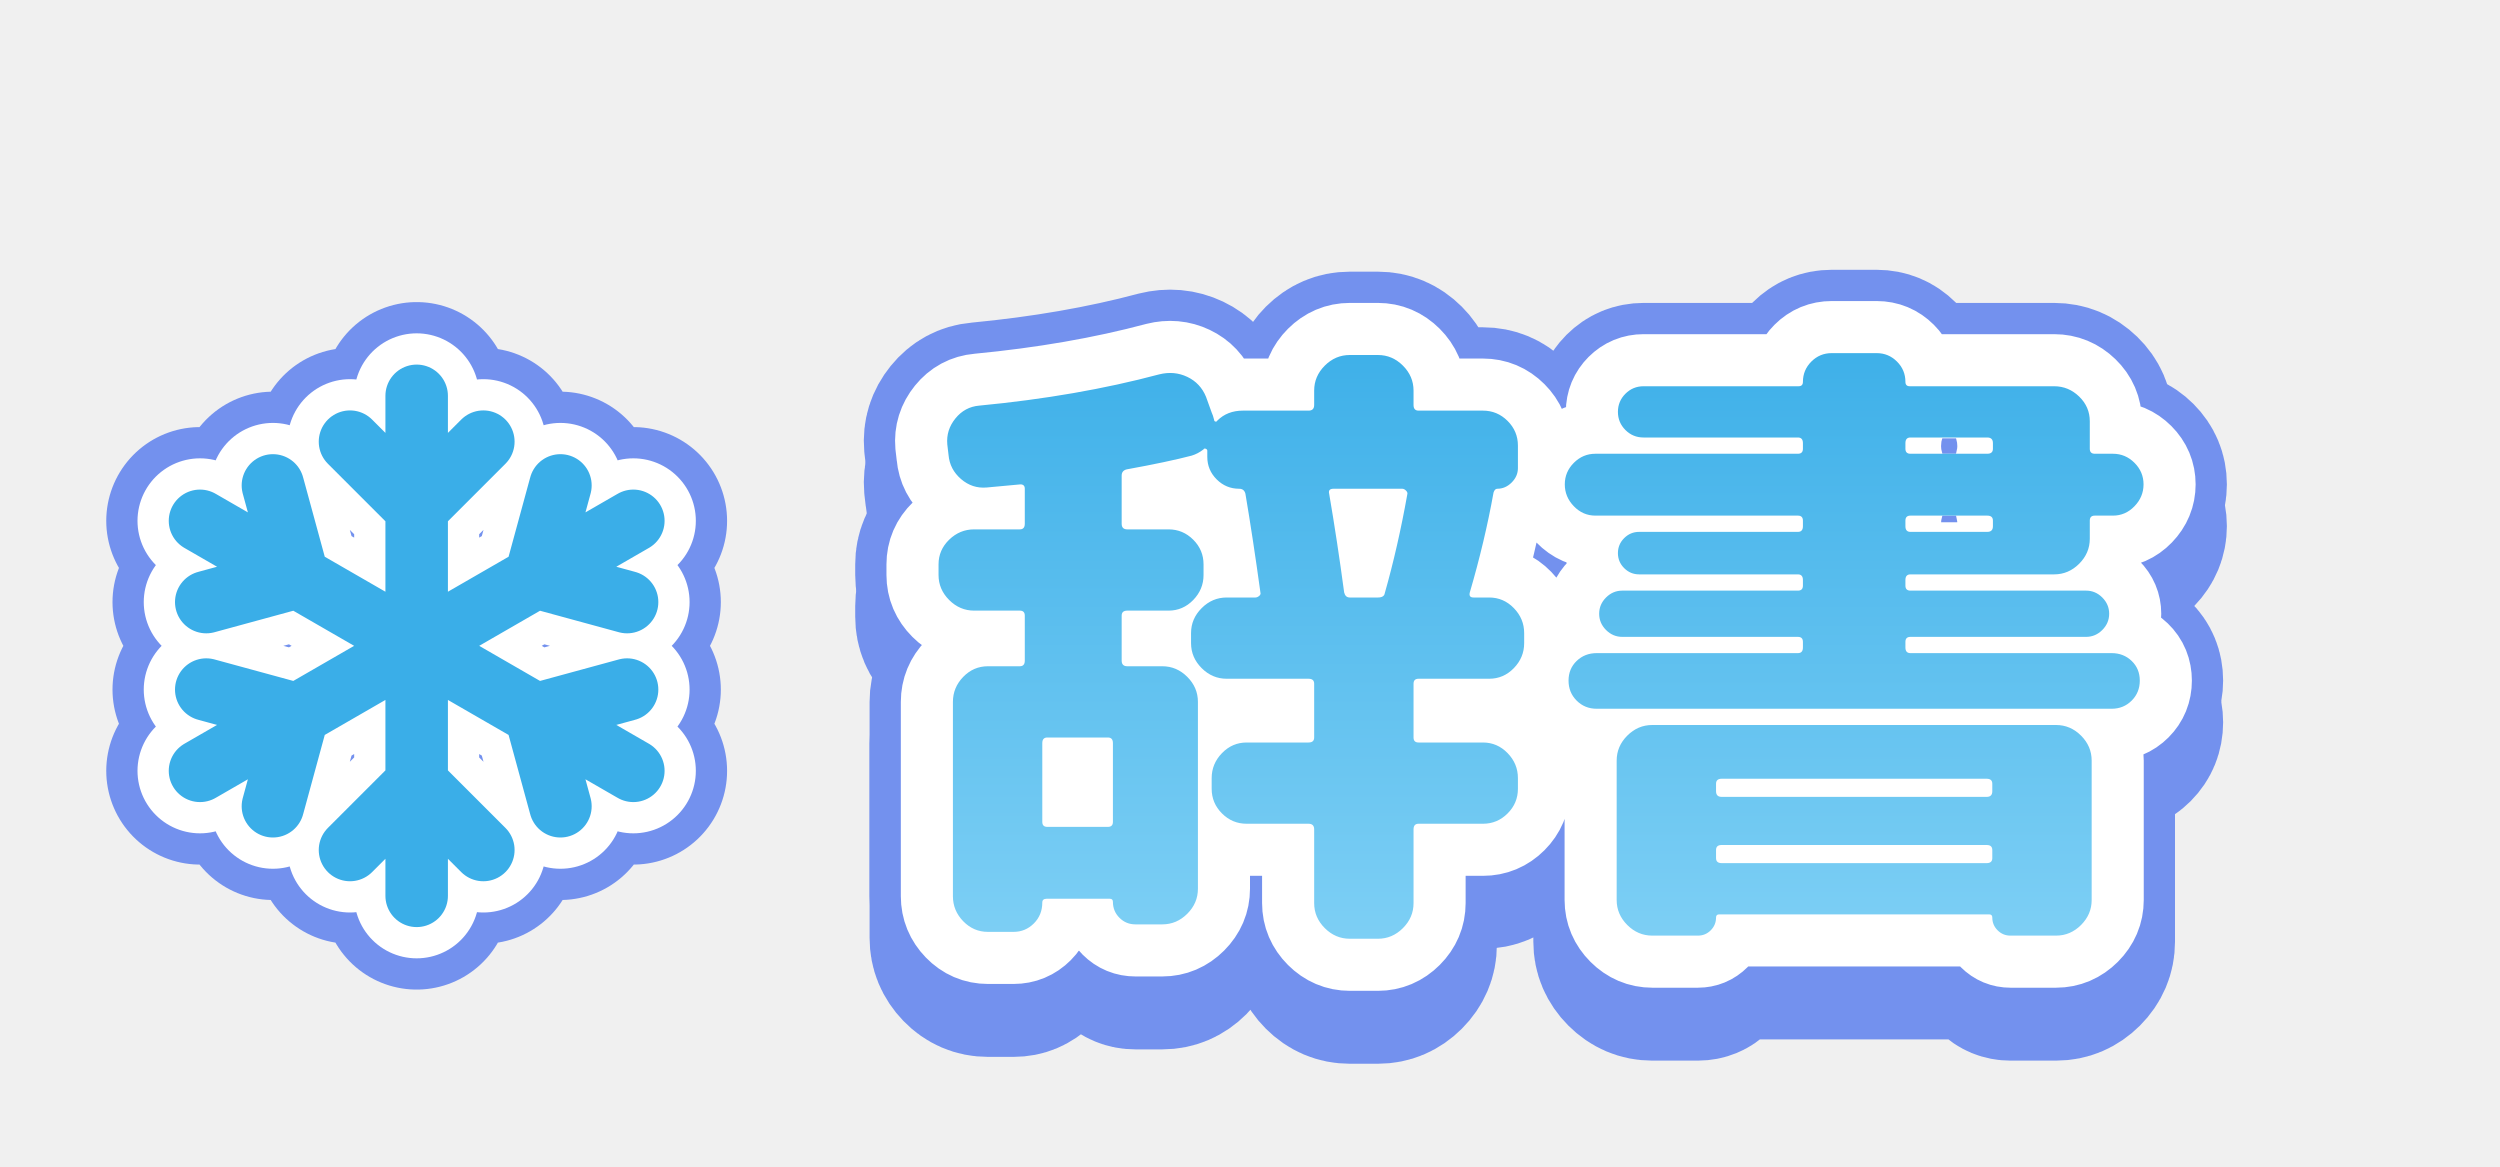
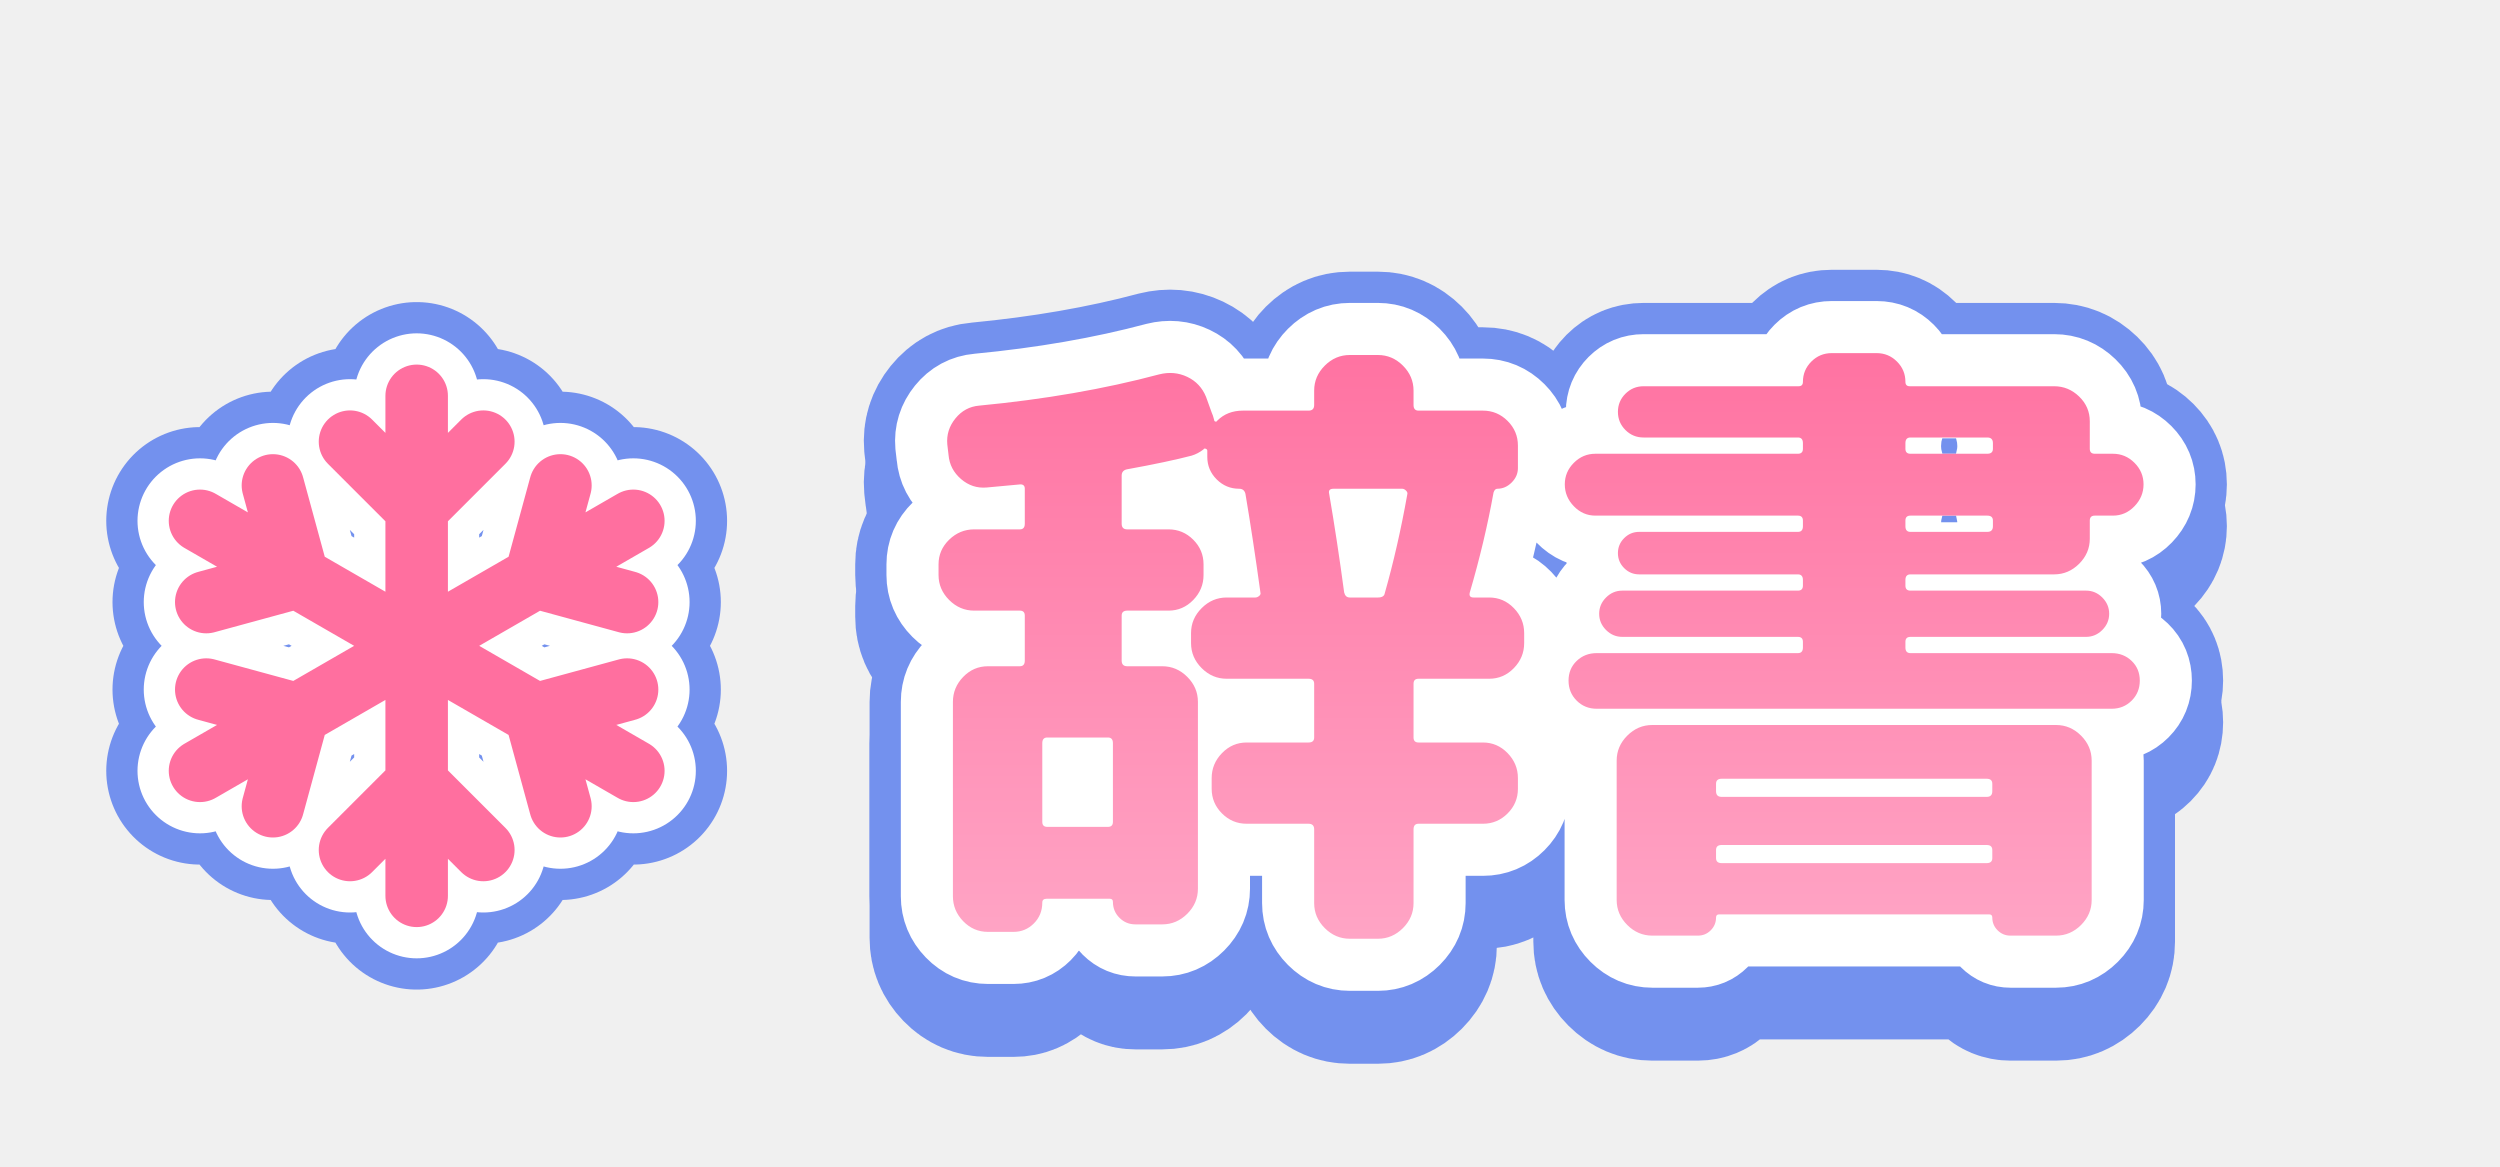
<svg xmlns="http://www.w3.org/2000/svg" width="120" height="56" viewBox="0 0 120 56" role="img" aria-label="辞書">
  <defs>
    <linearGradient id="g" x1="0" y1="15.0" x2="0" y2="46" gradientUnits="userSpaceOnUse">
-       <stop offset="0" stop-color="#3aaee8" />
-       <stop offset="1" stop-color="#7fd0f5" />
+       <stop offset="0" stop-color="#ff6f9f" />
+       <stop offset="1" stop-color="#ffa6c6" />
    </linearGradient>
  </defs>
  <path d="M20.0 31.0L20.0 19.0M20.0 24.4L23.2 21.2M20.0 24.4L16.8 21.2M20.0 31.0L9.6 25.0M14.3 27.7L13.1 23.3M14.3 27.7L9.9 28.9M20.0 31.0L9.6 37.0M14.3 34.3L9.9 33.1M14.3 34.3L13.1 38.7M20.0 31.0L20.0 43.0M20.0 37.6L16.8 40.8M20.0 37.6L23.2 40.8M20.0 31.0L30.4 37.0M25.7 34.3L26.9 38.7M25.7 34.3L30.1 33.1M20.0 31.0L30.4 25.0M25.7 27.7L30.1 28.9M25.7 27.7L26.9 23.3" stroke="#7391ee" stroke-width="9" stroke-linecap="round" fill="none" />
  <path d="M20.0 31.0L20.0 19.0M20.0 24.4L23.2 21.2M20.0 24.4L16.8 21.2M20.0 31.0L9.6 25.0M14.3 27.7L13.1 23.3M14.3 27.7L9.9 28.9M20.0 31.0L9.6 37.0M14.3 34.3L9.9 33.1M14.3 34.3L13.1 38.7M20.0 31.0L20.0 43.0M20.0 37.6L16.8 40.8M20.0 37.6L23.2 40.8M20.0 31.0L30.4 37.0M25.7 34.3L26.9 38.7M25.7 34.3L30.1 33.1M20.0 31.0L30.4 25.0M25.7 27.7L30.1 28.9M25.7 27.7L26.9 23.3" stroke="#ffffff" stroke-width="6" stroke-linecap="round" fill="none" />
-   <path d="M20.0 31.0L20.0 19.0M20.0 24.4L23.2 21.2M20.0 24.4L16.8 21.2M20.0 31.0L9.6 25.0M14.3 27.7L13.1 23.3M14.3 27.7L9.9 28.9M20.0 31.0L9.6 37.0M14.3 34.3L9.9 33.1M14.3 34.3L13.1 38.7M20.0 31.0L20.0 43.0M20.0 37.6L16.8 40.8M20.0 37.6L23.2 40.8M20.0 31.0L30.4 37.0M25.7 34.3L26.9 38.7M25.7 34.3L30.1 33.1M20.0 31.0L30.4 25.0M25.7 27.7L30.1 28.9M25.7 27.7L26.9 23.3" stroke="#3aaee8" stroke-width="3" stroke-linecap="round" fill="none" />
+   <path d="M20.0 31.0L20.0 19.0M20.0 24.4L23.2 21.2M20.0 24.4L16.8 21.2M20.0 31.0L9.6 25.0M14.3 27.7L13.1 23.3M14.3 27.7L9.9 28.9M20.0 31.0L9.6 37.0M14.3 34.3L9.9 33.1M14.3 34.3L13.1 38.7M20.0 31.0L20.0 43.0M20.0 37.6L16.8 40.8M20.0 37.6L23.2 40.8M20.0 31.0L30.4 37.0M25.7 34.3L26.9 38.7M25.7 34.3L30.1 33.1M20.0 31.0L30.4 25.0M25.7 27.7L30.1 28.9M25.7 27.7L26.9 23.3" stroke="#ff6f9f" stroke-width="3" stroke-linecap="round" fill="none" />
  <path d="M46.76 29.31Q46.07 29.31 45.56 28.8Q45.05 28.29 45.05 27.6V27.09Q45.05 26.4 45.56 25.905Q46.07 25.41 46.76 25.41H48.95Q49.19 25.41 49.19 25.14V23.46Q49.19 23.25 48.98 23.25Q48.71 23.28 48.17 23.325Q47.63 23.37 47.36 23.4Q46.67 23.46 46.13 22.995Q45.59 22.53 45.53 21.84L45.47 21.33Q45.41 20.64 45.86 20.085Q46.31 19.53 47.0 19.47Q51.71 19.02 55.64 17.97Q56.36 17.79 56.99 18.09Q57.62 18.39 57.89 19.05L58.16 19.8Q58.22 19.92 58.28 20.16Q58.28 20.22 58.34 20.235Q58.4 20.25 58.43 20.19Q58.91 19.71 59.66 19.71H62.81Q63.08 19.71 63.08 19.44V18.75Q63.08 18.06 63.59 17.55Q64.1 17.04 64.79 17.04H66.14Q66.83 17.04 67.34 17.55Q67.85 18.06 67.85 18.75V19.44Q67.85 19.71 68.09 19.71H71.18Q71.87 19.71 72.365 20.205Q72.86 20.7 72.86 21.39V22.47Q72.86 22.86 72.56 23.16Q72.26 23.46 71.87 23.46Q71.75 23.46 71.69 23.64Q71.27 25.98 70.55 28.44Q70.49 28.68 70.73 28.68H71.48Q72.17 28.68 72.665 29.19Q73.16 29.7 73.16 30.39V30.87Q73.16 31.56 72.665 32.07Q72.17 32.58 71.48 32.58H68.09Q67.85 32.58 67.85 32.82V35.4Q67.85 35.64 68.09 35.64H71.18Q71.87 35.64 72.365 36.15Q72.86 36.66 72.86 37.35V37.86Q72.86 38.55 72.365 39.045Q71.87 39.54 71.18 39.54H68.09Q67.85 39.54 67.85 39.81V43.35Q67.85 44.04 67.34 44.55Q66.83 45.06 66.14 45.06H64.79Q64.1 45.06 63.59 44.55Q63.08 44.04 63.08 43.35V39.81Q63.08 39.54 62.81 39.54H59.84Q59.15 39.54 58.655 39.045Q58.16 38.55 58.16 37.86V37.35Q58.16 36.66 58.655 36.15Q59.15 35.64 59.84 35.64H62.81Q63.08 35.64 63.08 35.4V32.82Q63.08 32.58 62.81 32.58H58.88Q58.19 32.58 57.68 32.07Q57.17 31.56 57.17 30.87V30.39Q57.17 29.7 57.68 29.19Q58.19 28.68 58.88 28.68H60.26Q60.35 28.68 60.44 28.605Q60.53 28.53 60.5 28.44Q60.14 25.83 59.78 23.7Q59.72 23.46 59.48 23.46Q58.85 23.46 58.4 23.01Q57.95 22.56 57.95 21.93V21.63Q57.95 21.57 57.875 21.54Q57.8 21.51 57.77 21.57Q57.5 21.78 57.2 21.87Q56.06 22.17 54.08 22.53Q53.84 22.59 53.84 22.83V25.14Q53.84 25.41 54.11 25.41H56.09Q56.78 25.41 57.275 25.905Q57.77 26.4 57.77 27.09V27.6Q57.77 28.29 57.275 28.8Q56.78 29.31 56.09 29.31H54.11Q53.84 29.31 53.84 29.55V31.71Q53.84 31.98 54.11 31.98H55.79Q56.48 31.98 56.99 32.49Q57.5 33.0 57.5 33.69V42.66Q57.5 43.35 56.99 43.86Q56.48 44.37 55.79 44.37H54.5Q54.05 44.37 53.735 44.055Q53.42 43.74 53.42 43.29Q53.42 43.14 53.27 43.14H50.24Q50.03 43.14 50.03 43.32Q50.03 43.92 49.625 44.325Q49.22 44.73 48.65 44.73H47.42Q46.73 44.73 46.235 44.22Q45.74 43.71 45.74 43.02V33.69Q45.74 33.0 46.235 32.49Q46.73 31.98 47.42 31.98H48.95Q49.19 31.98 49.19 31.71V29.55Q49.19 29.31 48.95 29.31ZM64.01 23.46Q63.74 23.46 63.8 23.7Q64.19 25.98 64.52 28.44Q64.58 28.68 64.79 28.68H66.14Q66.44 28.68 66.47 28.47Q67.1 26.25 67.55 23.73Q67.58 23.64 67.49 23.55Q67.4 23.46 67.31 23.46ZM50.03 35.67V39.45Q50.03 39.69 50.27 39.69H53.18Q53.42 39.69 53.42 39.45V35.67Q53.42 35.4 53.18 35.4H50.27Q50.03 35.4 50.03 35.67ZM76.58 24.75Q75.98 24.75 75.545 24.3Q75.11 23.85 75.11 23.25Q75.11 22.65 75.545 22.215Q75.98 21.78 76.58 21.78H86.3Q86.54 21.78 86.54 21.54V21.27Q86.54 21.0 86.3 21.0H78.89Q78.38 21.0 78.02 20.64Q77.66 20.28 77.66 19.77Q77.66 19.26 78.02 18.9Q78.38 18.54 78.89 18.54H86.33Q86.54 18.54 86.54 18.33Q86.54 17.76 86.945 17.355Q87.35 16.95 87.92 16.95H90.08Q90.65 16.95 91.055 17.355Q91.46 17.76 91.46 18.33Q91.46 18.54 91.67 18.54H98.6Q99.29 18.54 99.8 19.035Q100.31 19.53 100.31 20.22V21.54Q100.31 21.78 100.55 21.78H101.42Q102.02 21.78 102.455 22.215Q102.89 22.65 102.89 23.25Q102.89 23.85 102.455 24.3Q102.02 24.75 101.42 24.75H100.55Q100.31 24.75 100.31 24.99V25.86Q100.31 26.55 99.8 27.06Q99.29 27.57 98.6 27.57H91.7Q91.46 27.57 91.46 27.84V28.11Q91.46 28.35 91.7 28.35H100.13Q100.58 28.35 100.91 28.68Q101.24 29.01 101.24 29.46Q101.24 29.91 100.91 30.24Q100.58 30.57 100.13 30.57H91.7Q91.46 30.57 91.46 30.81V31.08Q91.46 31.35 91.7 31.35H101.36Q101.93 31.35 102.32 31.725Q102.71 32.1 102.71 32.67Q102.71 33.24 102.32 33.63Q101.93 34.02 101.36 34.02H76.64Q76.07 34.02 75.68 33.63Q75.29 33.24 75.29 32.67Q75.29 32.1 75.68 31.725Q76.07 31.35 76.64 31.35H86.3Q86.54 31.35 86.54 31.08V30.81Q86.54 30.57 86.3 30.57H77.87Q77.42 30.57 77.09 30.24Q76.76 29.91 76.76 29.46Q76.76 29.01 77.09 28.68Q77.42 28.35 77.87 28.35H86.3Q86.54 28.35 86.54 28.11V27.84Q86.54 27.57 86.3 27.57H78.68Q78.26 27.57 77.96 27.27Q77.66 26.97 77.66 26.55Q77.66 26.13 77.96 25.83Q78.26 25.53 78.68 25.53H86.3Q86.54 25.53 86.54 25.26V24.99Q86.54 24.75 86.3 24.75ZM91.46 21.27V21.54Q91.46 21.78 91.7 21.78H95.39Q95.66 21.78 95.66 21.54V21.27Q95.66 21.0 95.39 21.0H91.7Q91.46 21.0 91.46 21.27ZM91.46 24.99V25.26Q91.46 25.53 91.7 25.53H95.39Q95.66 25.53 95.66 25.26V24.99Q95.66 24.75 95.39 24.75H91.7Q91.46 24.75 91.46 24.99ZM79.31 34.8H98.69Q99.38 34.8 99.89 35.31Q100.4 35.82 100.4 36.51V43.2Q100.4 43.89 99.89 44.4Q99.38 44.91 98.69 44.91H96.5Q96.14 44.91 95.885 44.655Q95.63 44.4 95.63 44.04Q95.63 43.89 95.48 43.89H82.52Q82.37 43.89 82.37 44.04Q82.37 44.4 82.115 44.655Q81.86 44.91 81.5 44.91H79.31Q78.62 44.91 78.11 44.4Q77.6 43.89 77.6 43.2V36.51Q77.6 35.82 78.11 35.31Q78.62 34.8 79.31 34.8ZM95.63 41.19V40.8Q95.63 40.56 95.36 40.56H82.64Q82.37 40.56 82.37 40.8V41.19Q82.37 41.43 82.64 41.43H95.36Q95.63 41.43 95.63 41.19ZM95.63 37.98V37.62Q95.63 37.38 95.36 37.38H82.64Q82.37 37.38 82.37 37.62V37.98Q82.37 38.25 82.64 38.25H95.36Q95.63 38.25 95.63 37.98Z" fill="#7391ee" stroke="#7391ee" stroke-width="8" stroke-linejoin="round" transform="translate(0 2)" />
  <path d="M46.76 29.31Q46.07 29.31 45.56 28.8Q45.05 28.29 45.05 27.6V27.09Q45.05 26.4 45.56 25.905Q46.07 25.41 46.76 25.41H48.95Q49.19 25.41 49.19 25.14V23.46Q49.19 23.25 48.98 23.25Q48.71 23.28 48.17 23.325Q47.63 23.37 47.36 23.4Q46.67 23.46 46.13 22.995Q45.59 22.53 45.53 21.84L45.47 21.33Q45.41 20.64 45.86 20.085Q46.31 19.53 47.0 19.47Q51.71 19.02 55.64 17.97Q56.36 17.79 56.99 18.09Q57.62 18.39 57.89 19.05L58.16 19.8Q58.22 19.92 58.28 20.16Q58.28 20.22 58.34 20.235Q58.4 20.25 58.43 20.19Q58.91 19.71 59.66 19.71H62.81Q63.08 19.71 63.08 19.44V18.75Q63.08 18.06 63.59 17.55Q64.1 17.04 64.79 17.04H66.14Q66.83 17.04 67.34 17.55Q67.85 18.06 67.85 18.75V19.44Q67.85 19.71 68.09 19.71H71.18Q71.87 19.71 72.365 20.205Q72.86 20.7 72.86 21.39V22.47Q72.86 22.86 72.56 23.16Q72.26 23.46 71.87 23.46Q71.75 23.46 71.69 23.64Q71.27 25.98 70.55 28.44Q70.49 28.68 70.73 28.68H71.48Q72.17 28.68 72.665 29.19Q73.16 29.7 73.16 30.39V30.87Q73.16 31.56 72.665 32.07Q72.17 32.58 71.48 32.58H68.09Q67.85 32.58 67.85 32.82V35.4Q67.85 35.64 68.09 35.64H71.18Q71.87 35.64 72.365 36.15Q72.86 36.66 72.86 37.35V37.86Q72.86 38.55 72.365 39.045Q71.87 39.54 71.18 39.54H68.09Q67.85 39.54 67.85 39.81V43.35Q67.85 44.04 67.34 44.55Q66.83 45.06 66.14 45.06H64.79Q64.1 45.06 63.59 44.55Q63.08 44.04 63.08 43.35V39.81Q63.08 39.54 62.81 39.54H59.84Q59.15 39.54 58.655 39.045Q58.16 38.55 58.16 37.86V37.35Q58.16 36.66 58.655 36.15Q59.15 35.64 59.84 35.64H62.81Q63.08 35.64 63.08 35.4V32.82Q63.08 32.58 62.81 32.58H58.88Q58.19 32.58 57.68 32.07Q57.17 31.56 57.17 30.87V30.39Q57.17 29.7 57.68 29.19Q58.19 28.68 58.88 28.68H60.26Q60.35 28.68 60.44 28.605Q60.53 28.53 60.5 28.44Q60.14 25.83 59.78 23.7Q59.72 23.46 59.48 23.46Q58.85 23.46 58.4 23.01Q57.95 22.56 57.95 21.93V21.63Q57.95 21.57 57.875 21.54Q57.8 21.51 57.77 21.57Q57.5 21.78 57.2 21.87Q56.06 22.17 54.08 22.53Q53.84 22.59 53.84 22.83V25.14Q53.84 25.41 54.11 25.41H56.09Q56.78 25.41 57.275 25.905Q57.77 26.4 57.77 27.09V27.6Q57.77 28.29 57.275 28.8Q56.78 29.31 56.09 29.31H54.11Q53.84 29.31 53.84 29.55V31.71Q53.84 31.98 54.11 31.98H55.79Q56.48 31.98 56.99 32.49Q57.5 33.0 57.5 33.69V42.66Q57.5 43.35 56.99 43.86Q56.48 44.37 55.79 44.37H54.5Q54.05 44.37 53.735 44.055Q53.42 43.74 53.42 43.29Q53.42 43.14 53.27 43.14H50.24Q50.03 43.14 50.03 43.32Q50.03 43.92 49.625 44.325Q49.22 44.73 48.65 44.73H47.42Q46.73 44.73 46.235 44.22Q45.74 43.71 45.74 43.02V33.69Q45.74 33.0 46.235 32.49Q46.73 31.98 47.42 31.98H48.95Q49.19 31.98 49.19 31.71V29.55Q49.19 29.31 48.95 29.31ZM64.01 23.46Q63.74 23.46 63.8 23.7Q64.19 25.98 64.52 28.44Q64.58 28.68 64.79 28.68H66.14Q66.44 28.68 66.47 28.47Q67.1 26.25 67.55 23.73Q67.58 23.64 67.49 23.55Q67.4 23.46 67.31 23.46ZM50.03 35.67V39.45Q50.03 39.69 50.27 39.69H53.18Q53.42 39.69 53.42 39.45V35.67Q53.42 35.4 53.18 35.4H50.27Q50.03 35.4 50.03 35.67ZM76.58 24.75Q75.98 24.75 75.545 24.3Q75.11 23.85 75.11 23.25Q75.11 22.65 75.545 22.215Q75.98 21.78 76.58 21.78H86.3Q86.54 21.78 86.54 21.54V21.27Q86.54 21.0 86.3 21.0H78.89Q78.38 21.0 78.02 20.64Q77.66 20.28 77.66 19.77Q77.66 19.26 78.02 18.9Q78.38 18.54 78.89 18.54H86.33Q86.54 18.54 86.54 18.33Q86.54 17.76 86.945 17.355Q87.35 16.95 87.92 16.95H90.08Q90.65 16.95 91.055 17.355Q91.46 17.76 91.46 18.33Q91.46 18.54 91.67 18.54H98.6Q99.29 18.54 99.8 19.035Q100.31 19.53 100.31 20.22V21.54Q100.31 21.78 100.55 21.78H101.42Q102.02 21.78 102.455 22.215Q102.89 22.65 102.89 23.25Q102.89 23.85 102.455 24.3Q102.02 24.75 101.42 24.75H100.55Q100.31 24.75 100.31 24.99V25.86Q100.31 26.55 99.8 27.06Q99.29 27.57 98.6 27.57H91.7Q91.46 27.57 91.46 27.84V28.11Q91.46 28.35 91.7 28.35H100.13Q100.58 28.35 100.91 28.68Q101.24 29.01 101.24 29.46Q101.24 29.91 100.91 30.24Q100.58 30.57 100.13 30.57H91.7Q91.46 30.57 91.46 30.81V31.08Q91.46 31.35 91.7 31.35H101.36Q101.93 31.35 102.32 31.725Q102.71 32.1 102.71 32.67Q102.71 33.24 102.32 33.63Q101.93 34.02 101.36 34.02H76.64Q76.07 34.02 75.68 33.63Q75.29 33.24 75.29 32.67Q75.29 32.1 75.68 31.725Q76.07 31.35 76.64 31.35H86.3Q86.54 31.35 86.54 31.08V30.81Q86.54 30.57 86.3 30.57H77.87Q77.42 30.57 77.09 30.24Q76.76 29.91 76.76 29.46Q76.76 29.01 77.09 28.68Q77.42 28.35 77.87 28.35H86.3Q86.54 28.35 86.54 28.11V27.84Q86.54 27.57 86.3 27.57H78.68Q78.26 27.57 77.96 27.27Q77.66 26.97 77.66 26.55Q77.66 26.13 77.96 25.83Q78.26 25.53 78.68 25.53H86.3Q86.54 25.53 86.54 25.26V24.99Q86.54 24.75 86.3 24.75ZM91.46 21.27V21.54Q91.46 21.78 91.7 21.78H95.39Q95.66 21.78 95.66 21.54V21.27Q95.66 21.0 95.39 21.0H91.7Q91.46 21.0 91.46 21.27ZM91.46 24.99V25.26Q91.46 25.53 91.7 25.53H95.39Q95.66 25.53 95.66 25.26V24.99Q95.66 24.75 95.39 24.75H91.7Q91.46 24.75 91.46 24.99ZM79.31 34.8H98.69Q99.38 34.8 99.89 35.31Q100.4 35.82 100.4 36.51V43.2Q100.4 43.89 99.89 44.4Q99.38 44.91 98.69 44.91H96.5Q96.14 44.91 95.885 44.655Q95.63 44.4 95.63 44.04Q95.63 43.89 95.48 43.89H82.52Q82.37 43.89 82.37 44.04Q82.37 44.4 82.115 44.655Q81.86 44.91 81.5 44.91H79.31Q78.62 44.91 78.11 44.4Q77.6 43.89 77.6 43.2V36.51Q77.6 35.82 78.11 35.31Q78.62 34.8 79.31 34.8ZM95.63 41.19V40.8Q95.63 40.56 95.36 40.56H82.64Q82.37 40.56 82.37 40.8V41.19Q82.37 41.43 82.64 41.43H95.36Q95.63 41.43 95.63 41.19ZM95.63 37.98V37.62Q95.63 37.38 95.36 37.38H82.64Q82.37 37.38 82.37 37.62V37.98Q82.37 38.25 82.64 38.25H95.36Q95.63 38.25 95.63 37.98Z" fill="#7391ee" stroke="#7391ee" stroke-width="8" stroke-linejoin="round" />
  <path d="M46.76 29.31Q46.07 29.31 45.56 28.8Q45.05 28.29 45.05 27.6V27.09Q45.05 26.4 45.56 25.905Q46.07 25.41 46.76 25.41H48.95Q49.19 25.41 49.19 25.14V23.46Q49.19 23.25 48.98 23.25Q48.71 23.28 48.17 23.325Q47.63 23.37 47.36 23.4Q46.67 23.46 46.13 22.995Q45.59 22.53 45.53 21.84L45.47 21.33Q45.41 20.64 45.86 20.085Q46.31 19.53 47.0 19.47Q51.71 19.02 55.64 17.97Q56.36 17.79 56.99 18.09Q57.62 18.39 57.89 19.05L58.16 19.8Q58.22 19.92 58.28 20.16Q58.28 20.22 58.34 20.235Q58.4 20.25 58.43 20.19Q58.91 19.71 59.66 19.71H62.81Q63.08 19.71 63.08 19.44V18.75Q63.08 18.06 63.59 17.55Q64.1 17.04 64.79 17.04H66.14Q66.83 17.04 67.34 17.55Q67.85 18.06 67.85 18.75V19.44Q67.85 19.71 68.09 19.71H71.18Q71.87 19.71 72.365 20.205Q72.86 20.7 72.86 21.39V22.47Q72.86 22.86 72.56 23.16Q72.26 23.46 71.87 23.46Q71.75 23.46 71.69 23.64Q71.27 25.98 70.55 28.44Q70.49 28.68 70.73 28.68H71.48Q72.17 28.68 72.665 29.19Q73.16 29.7 73.16 30.39V30.87Q73.16 31.56 72.665 32.07Q72.17 32.58 71.48 32.58H68.09Q67.85 32.58 67.85 32.82V35.4Q67.85 35.64 68.09 35.64H71.18Q71.87 35.64 72.365 36.15Q72.86 36.66 72.86 37.35V37.86Q72.86 38.55 72.365 39.045Q71.87 39.54 71.18 39.54H68.09Q67.85 39.54 67.85 39.81V43.35Q67.85 44.04 67.34 44.55Q66.83 45.06 66.14 45.06H64.79Q64.1 45.06 63.59 44.55Q63.08 44.04 63.08 43.35V39.81Q63.08 39.54 62.81 39.54H59.84Q59.15 39.54 58.655 39.045Q58.16 38.55 58.16 37.86V37.35Q58.16 36.66 58.655 36.15Q59.15 35.64 59.84 35.64H62.81Q63.08 35.64 63.08 35.4V32.82Q63.08 32.58 62.81 32.58H58.88Q58.19 32.58 57.68 32.07Q57.17 31.56 57.17 30.87V30.39Q57.17 29.7 57.68 29.19Q58.19 28.68 58.88 28.68H60.26Q60.35 28.68 60.44 28.605Q60.53 28.53 60.5 28.44Q60.14 25.83 59.78 23.7Q59.72 23.46 59.48 23.46Q58.85 23.46 58.4 23.01Q57.95 22.56 57.95 21.93V21.63Q57.95 21.57 57.875 21.54Q57.8 21.51 57.77 21.57Q57.5 21.78 57.2 21.87Q56.06 22.17 54.08 22.53Q53.84 22.59 53.84 22.83V25.14Q53.84 25.41 54.11 25.41H56.09Q56.78 25.41 57.275 25.905Q57.77 26.4 57.77 27.09V27.6Q57.77 28.29 57.275 28.8Q56.78 29.31 56.09 29.31H54.11Q53.84 29.31 53.84 29.55V31.71Q53.84 31.98 54.11 31.98H55.79Q56.48 31.98 56.99 32.49Q57.5 33.0 57.5 33.69V42.66Q57.5 43.35 56.99 43.86Q56.48 44.37 55.79 44.37H54.5Q54.05 44.37 53.735 44.055Q53.42 43.74 53.42 43.29Q53.42 43.14 53.27 43.14H50.24Q50.03 43.14 50.03 43.32Q50.03 43.92 49.625 44.325Q49.22 44.73 48.65 44.73H47.42Q46.73 44.73 46.235 44.22Q45.74 43.71 45.74 43.02V33.69Q45.74 33.0 46.235 32.49Q46.73 31.98 47.42 31.98H48.95Q49.19 31.98 49.19 31.71V29.55Q49.19 29.31 48.95 29.31ZM64.01 23.46Q63.74 23.46 63.8 23.7Q64.19 25.98 64.52 28.44Q64.58 28.68 64.79 28.68H66.14Q66.44 28.68 66.47 28.47Q67.1 26.25 67.55 23.73Q67.58 23.64 67.49 23.55Q67.4 23.46 67.31 23.46ZM50.03 35.67V39.45Q50.03 39.69 50.27 39.69H53.18Q53.42 39.69 53.42 39.45V35.67Q53.42 35.4 53.18 35.4H50.27Q50.03 35.4 50.03 35.67ZM76.58 24.75Q75.98 24.75 75.545 24.3Q75.11 23.85 75.11 23.25Q75.11 22.65 75.545 22.215Q75.98 21.78 76.58 21.78H86.3Q86.54 21.78 86.54 21.54V21.27Q86.54 21.0 86.3 21.0H78.89Q78.38 21.0 78.02 20.64Q77.66 20.28 77.66 19.77Q77.66 19.26 78.02 18.9Q78.38 18.54 78.89 18.54H86.33Q86.54 18.54 86.54 18.33Q86.54 17.76 86.945 17.355Q87.35 16.95 87.92 16.95H90.08Q90.65 16.95 91.055 17.355Q91.46 17.76 91.46 18.33Q91.46 18.54 91.67 18.54H98.6Q99.29 18.54 99.8 19.035Q100.31 19.53 100.31 20.22V21.54Q100.31 21.78 100.55 21.78H101.42Q102.02 21.78 102.455 22.215Q102.89 22.65 102.89 23.25Q102.89 23.85 102.455 24.3Q102.02 24.75 101.42 24.75H100.55Q100.31 24.75 100.31 24.99V25.86Q100.31 26.55 99.8 27.06Q99.29 27.57 98.6 27.57H91.7Q91.46 27.57 91.46 27.84V28.11Q91.46 28.35 91.7 28.35H100.13Q100.58 28.35 100.91 28.68Q101.24 29.01 101.24 29.46Q101.24 29.91 100.91 30.24Q100.58 30.57 100.13 30.57H91.7Q91.46 30.57 91.46 30.81V31.08Q91.46 31.35 91.7 31.35H101.36Q101.93 31.35 102.32 31.725Q102.71 32.1 102.71 32.67Q102.71 33.24 102.32 33.63Q101.93 34.02 101.36 34.02H76.64Q76.07 34.02 75.68 33.63Q75.29 33.24 75.29 32.67Q75.29 32.1 75.68 31.725Q76.07 31.35 76.64 31.35H86.3Q86.54 31.35 86.54 31.08V30.81Q86.54 30.57 86.3 30.57H77.87Q77.42 30.57 77.09 30.24Q76.76 29.91 76.76 29.46Q76.76 29.01 77.09 28.68Q77.42 28.35 77.87 28.35H86.3Q86.54 28.35 86.54 28.11V27.84Q86.54 27.57 86.3 27.57H78.68Q78.26 27.57 77.96 27.27Q77.66 26.97 77.66 26.55Q77.66 26.13 77.96 25.83Q78.26 25.53 78.68 25.53H86.3Q86.54 25.53 86.54 25.26V24.99Q86.54 24.75 86.3 24.75ZM91.46 21.27V21.54Q91.46 21.78 91.7 21.78H95.39Q95.66 21.78 95.66 21.54V21.27Q95.66 21.0 95.39 21.0H91.7Q91.46 21.0 91.46 21.27ZM91.46 24.99V25.26Q91.46 25.53 91.7 25.53H95.39Q95.66 25.53 95.66 25.26V24.99Q95.66 24.75 95.39 24.75H91.7Q91.46 24.75 91.46 24.99ZM79.31 34.8H98.69Q99.38 34.8 99.89 35.31Q100.4 35.82 100.4 36.51V43.2Q100.4 43.89 99.89 44.4Q99.38 44.91 98.69 44.91H96.5Q96.14 44.91 95.885 44.655Q95.63 44.4 95.63 44.04Q95.63 43.89 95.48 43.89H82.52Q82.37 43.89 82.37 44.04Q82.37 44.4 82.115 44.655Q81.86 44.91 81.5 44.91H79.31Q78.62 44.91 78.11 44.4Q77.6 43.89 77.6 43.2V36.51Q77.6 35.82 78.11 35.31Q78.62 34.8 79.31 34.8ZM95.63 41.19V40.8Q95.63 40.56 95.36 40.56H82.64Q82.37 40.56 82.37 40.8V41.19Q82.37 41.43 82.64 41.43H95.36Q95.63 41.43 95.63 41.19ZM95.63 37.98V37.62Q95.63 37.38 95.36 37.38H82.64Q82.37 37.38 82.37 37.62V37.98Q82.37 38.25 82.64 38.25H95.36Q95.63 38.25 95.63 37.98Z" fill="#ffffff" stroke="#ffffff" stroke-width="5" stroke-linejoin="round" />
  <path d="M46.76 29.31Q46.07 29.31 45.56 28.8Q45.05 28.29 45.05 27.6V27.09Q45.05 26.4 45.56 25.905Q46.07 25.41 46.76 25.41H48.95Q49.19 25.41 49.19 25.14V23.46Q49.19 23.25 48.98 23.25Q48.71 23.28 48.17 23.325Q47.63 23.37 47.36 23.4Q46.67 23.46 46.13 22.995Q45.59 22.53 45.53 21.84L45.47 21.33Q45.41 20.64 45.86 20.085Q46.31 19.53 47.0 19.47Q51.71 19.02 55.64 17.97Q56.36 17.79 56.99 18.09Q57.62 18.39 57.89 19.05L58.16 19.8Q58.22 19.92 58.28 20.16Q58.28 20.22 58.34 20.235Q58.4 20.25 58.43 20.19Q58.91 19.71 59.66 19.71H62.81Q63.08 19.71 63.08 19.44V18.75Q63.08 18.06 63.59 17.55Q64.1 17.04 64.79 17.04H66.14Q66.83 17.04 67.34 17.55Q67.85 18.06 67.85 18.75V19.44Q67.85 19.71 68.09 19.71H71.18Q71.87 19.71 72.365 20.205Q72.86 20.7 72.86 21.39V22.47Q72.86 22.86 72.56 23.16Q72.26 23.46 71.87 23.46Q71.75 23.46 71.69 23.64Q71.27 25.98 70.55 28.44Q70.49 28.68 70.73 28.68H71.48Q72.17 28.68 72.665 29.19Q73.16 29.7 73.16 30.39V30.87Q73.16 31.56 72.665 32.07Q72.17 32.58 71.48 32.58H68.09Q67.85 32.58 67.85 32.82V35.4Q67.85 35.64 68.09 35.64H71.18Q71.87 35.64 72.365 36.15Q72.86 36.66 72.86 37.35V37.86Q72.86 38.55 72.365 39.045Q71.87 39.54 71.18 39.54H68.09Q67.85 39.54 67.85 39.81V43.35Q67.85 44.04 67.34 44.55Q66.83 45.06 66.14 45.06H64.79Q64.1 45.06 63.59 44.55Q63.08 44.04 63.08 43.35V39.81Q63.08 39.54 62.81 39.54H59.84Q59.15 39.54 58.655 39.045Q58.16 38.55 58.16 37.86V37.35Q58.16 36.66 58.655 36.15Q59.15 35.64 59.84 35.64H62.81Q63.08 35.64 63.08 35.4V32.82Q63.08 32.58 62.81 32.58H58.88Q58.19 32.58 57.68 32.07Q57.17 31.56 57.17 30.87V30.39Q57.17 29.7 57.68 29.19Q58.19 28.68 58.88 28.68H60.26Q60.35 28.68 60.44 28.605Q60.53 28.53 60.5 28.44Q60.14 25.83 59.78 23.7Q59.72 23.46 59.48 23.46Q58.85 23.46 58.4 23.01Q57.95 22.56 57.95 21.93V21.63Q57.95 21.57 57.875 21.54Q57.8 21.51 57.77 21.57Q57.5 21.78 57.2 21.87Q56.06 22.17 54.08 22.53Q53.84 22.59 53.84 22.83V25.14Q53.84 25.41 54.11 25.41H56.09Q56.78 25.41 57.275 25.905Q57.77 26.4 57.77 27.09V27.6Q57.77 28.29 57.275 28.8Q56.78 29.31 56.09 29.31H54.11Q53.84 29.31 53.84 29.55V31.71Q53.84 31.98 54.11 31.98H55.79Q56.48 31.98 56.99 32.49Q57.5 33.0 57.5 33.69V42.66Q57.5 43.35 56.99 43.86Q56.48 44.37 55.79 44.37H54.5Q54.05 44.37 53.735 44.055Q53.42 43.74 53.42 43.29Q53.42 43.14 53.27 43.14H50.24Q50.03 43.14 50.03 43.32Q50.03 43.92 49.625 44.325Q49.22 44.73 48.65 44.73H47.42Q46.73 44.73 46.235 44.22Q45.74 43.71 45.74 43.02V33.69Q45.74 33.0 46.235 32.49Q46.73 31.98 47.42 31.98H48.95Q49.19 31.98 49.19 31.71V29.55Q49.19 29.31 48.95 29.31ZM64.01 23.46Q63.74 23.46 63.8 23.7Q64.19 25.98 64.52 28.44Q64.58 28.68 64.79 28.68H66.14Q66.44 28.68 66.47 28.47Q67.1 26.25 67.55 23.73Q67.58 23.64 67.49 23.55Q67.4 23.46 67.31 23.46ZM50.03 35.67V39.45Q50.03 39.69 50.27 39.69H53.18Q53.42 39.69 53.42 39.45V35.67Q53.42 35.4 53.18 35.4H50.27Q50.03 35.4 50.03 35.67ZM76.58 24.75Q75.98 24.75 75.545 24.3Q75.11 23.85 75.11 23.25Q75.11 22.65 75.545 22.215Q75.98 21.78 76.58 21.78H86.3Q86.54 21.78 86.54 21.54V21.27Q86.54 21.0 86.3 21.0H78.89Q78.38 21.0 78.02 20.64Q77.66 20.28 77.66 19.77Q77.66 19.26 78.02 18.9Q78.38 18.54 78.89 18.54H86.33Q86.54 18.54 86.54 18.33Q86.54 17.76 86.945 17.355Q87.35 16.95 87.92 16.95H90.08Q90.65 16.95 91.055 17.355Q91.46 17.76 91.46 18.33Q91.46 18.54 91.67 18.54H98.6Q99.29 18.54 99.8 19.035Q100.31 19.53 100.31 20.22V21.54Q100.31 21.78 100.55 21.78H101.42Q102.02 21.78 102.455 22.215Q102.89 22.65 102.89 23.25Q102.89 23.85 102.455 24.3Q102.02 24.75 101.42 24.75H100.55Q100.31 24.75 100.31 24.99V25.86Q100.31 26.55 99.8 27.06Q99.29 27.57 98.6 27.57H91.7Q91.46 27.57 91.46 27.84V28.11Q91.46 28.35 91.7 28.35H100.13Q100.58 28.35 100.91 28.68Q101.24 29.01 101.24 29.46Q101.24 29.91 100.91 30.24Q100.58 30.57 100.13 30.57H91.7Q91.46 30.57 91.46 30.81V31.08Q91.46 31.35 91.7 31.35H101.36Q101.93 31.35 102.32 31.725Q102.71 32.1 102.71 32.67Q102.71 33.24 102.32 33.63Q101.93 34.02 101.36 34.02H76.64Q76.07 34.02 75.68 33.63Q75.29 33.24 75.29 32.67Q75.29 32.1 75.68 31.725Q76.07 31.35 76.64 31.35H86.3Q86.54 31.35 86.54 31.08V30.81Q86.54 30.57 86.3 30.57H77.87Q77.42 30.57 77.09 30.24Q76.76 29.91 76.76 29.46Q76.76 29.01 77.09 28.68Q77.42 28.35 77.87 28.35H86.3Q86.54 28.35 86.54 28.11V27.84Q86.54 27.57 86.3 27.57H78.68Q78.26 27.57 77.96 27.27Q77.66 26.97 77.66 26.55Q77.66 26.13 77.96 25.83Q78.26 25.53 78.68 25.53H86.3Q86.54 25.53 86.54 25.26V24.99Q86.54 24.75 86.3 24.75ZM91.46 21.27V21.54Q91.46 21.78 91.7 21.78H95.39Q95.66 21.78 95.66 21.54V21.27Q95.66 21.0 95.39 21.0H91.7Q91.46 21.0 91.46 21.27ZM91.46 24.99V25.26Q91.46 25.53 91.7 25.53H95.39Q95.66 25.53 95.66 25.26V24.99Q95.66 24.75 95.39 24.75H91.7Q91.46 24.75 91.46 24.99ZM79.31 34.8H98.69Q99.38 34.8 99.89 35.31Q100.4 35.82 100.4 36.51V43.2Q100.4 43.89 99.89 44.4Q99.38 44.91 98.69 44.91H96.5Q96.14 44.91 95.885 44.655Q95.63 44.4 95.63 44.04Q95.63 43.89 95.48 43.89H82.52Q82.37 43.89 82.37 44.04Q82.37 44.4 82.115 44.655Q81.86 44.91 81.5 44.91H79.31Q78.62 44.91 78.11 44.4Q77.6 43.89 77.6 43.2V36.51Q77.6 35.82 78.11 35.31Q78.62 34.8 79.31 34.8ZM95.63 41.19V40.8Q95.63 40.56 95.36 40.56H82.64Q82.37 40.56 82.37 40.8V41.19Q82.37 41.43 82.64 41.43H95.36Q95.63 41.43 95.63 41.19ZM95.63 37.98V37.62Q95.63 37.38 95.36 37.38H82.64Q82.37 37.38 82.37 37.62V37.98Q82.37 38.25 82.64 38.25H95.36Q95.63 38.25 95.63 37.98Z" fill="url(#g)" />
</svg>
